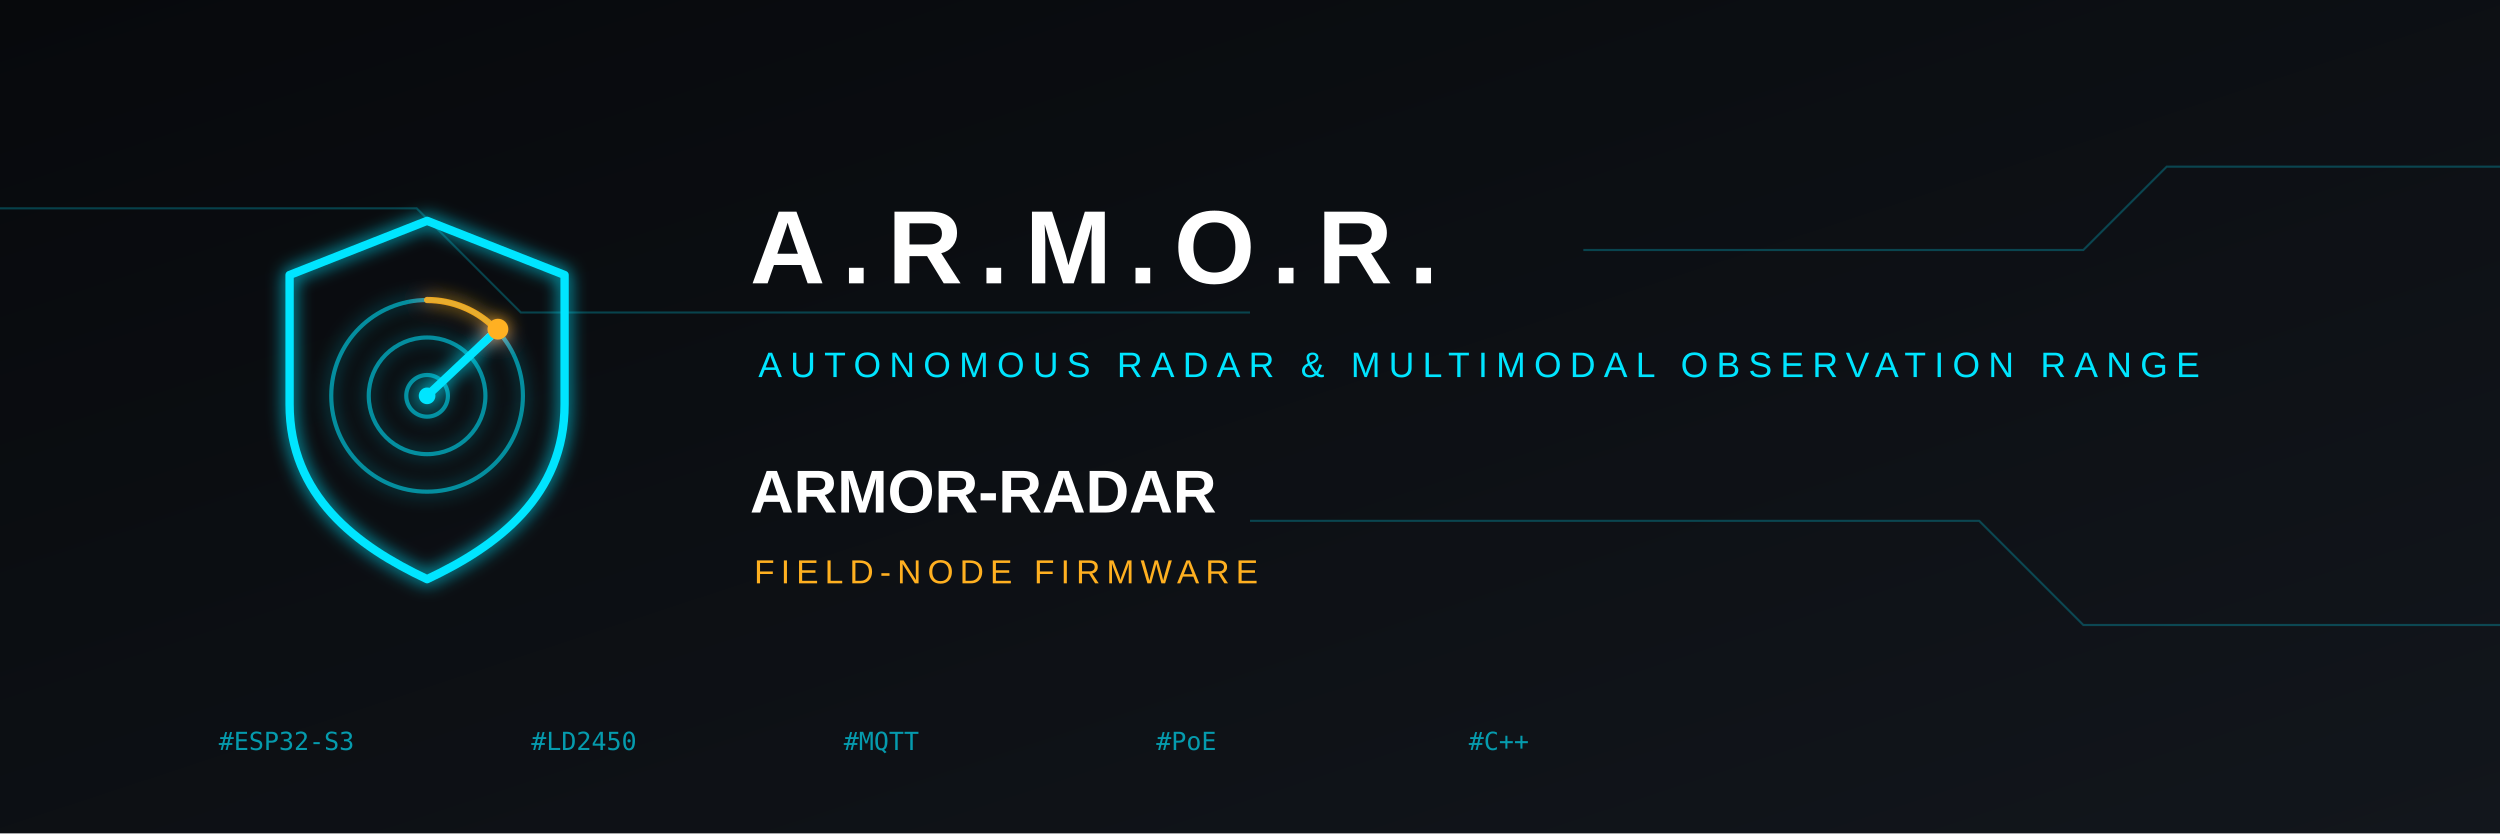
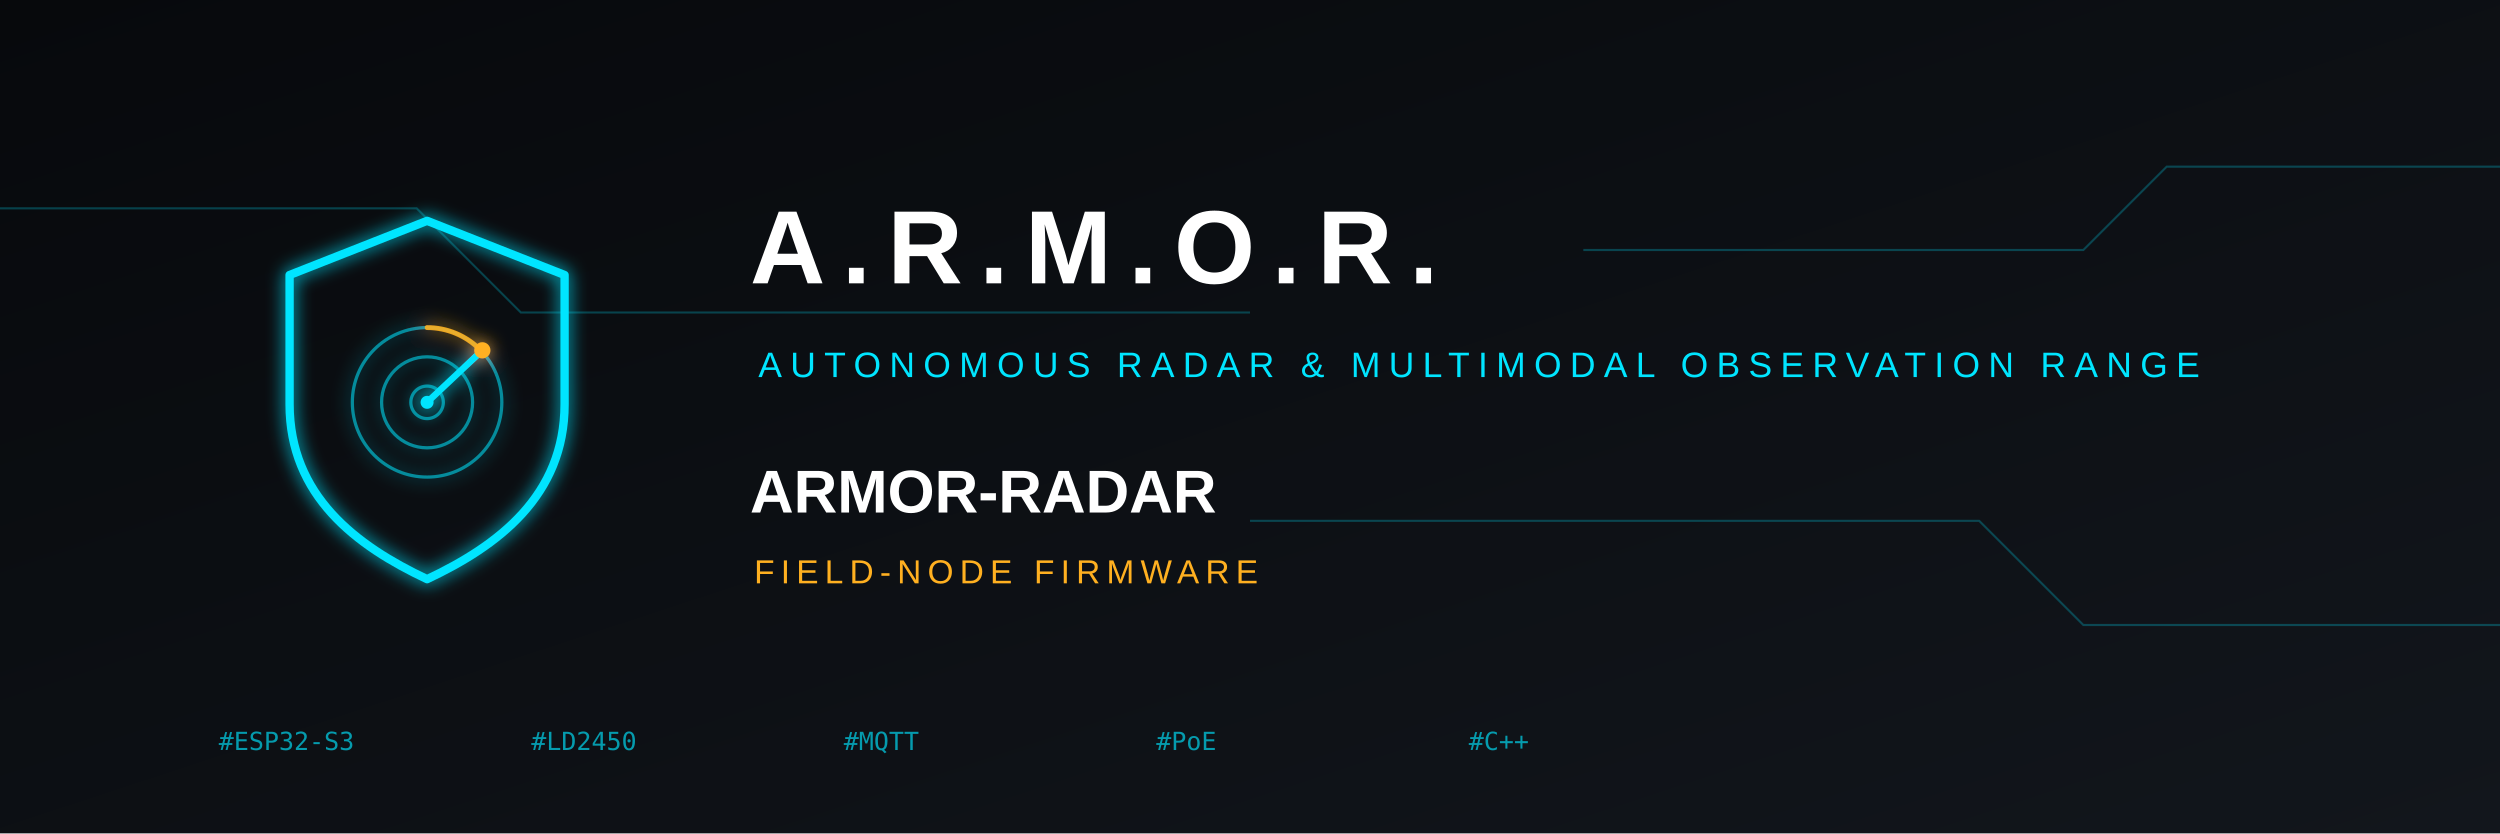
<svg xmlns="http://www.w3.org/2000/svg" viewBox="0 0 1200 400" role="img" aria-labelledby="title desc">
  <defs>
    <linearGradient id="bg" x1="0%" y1="0%" x2="100%" y2="100%">
      <stop stop-color="#07090C" />
      <stop offset="1" stop-color="#12161C" />
    </linearGradient>
    <filter id="g">
      <feGaussianBlur stdDeviation="4" result="b" />
      <feMerge>
        <feMergeNode in="b" />
        <feMergeNode in="SourceGraphic" />
      </feMerge>
    </filter>
  </defs>
  <rect width="1200" height="400" fill="url(#bg)" />
  <g fill="none" stroke="#00E5FF" stroke-width="1" opacity=".25">
    <path d="M0 100H200L250 150H600" />
    <path d="M1200 300H1000L950 250H600" />
    <path d="M1200 80H1040L1000 120H760" />
  </g>
  <g transform="translate(205 190)">
-     <g transform="scale(1.0)" filter="url(#g)" fill="none" stroke="#00E5FF" stroke-width="4" stroke-linejoin="round" stroke-linecap="round">
+     <g transform="scale(1.0)" filter="url(#g)" fill="none" stroke-linecap="round" stroke-linejoin="round" stroke="#00E5FF" stroke-width="4">
      <path d="M0,-84 L66,-58 V4 C66,48 34,72 0,88 C-34,72 -66,48 -66,4 V-58 Z" />
-       <circle r="46" stroke-width="2" opacity=".55" />
-       <circle r="28" stroke-width="2" opacity=".55" />
-       <circle r="10" stroke-width="2" opacity=".55" />
-       <path d="M0,0 L34,-32" stroke-width="4" />
-       <path d="M0,-46 A46,46 0 0 1 32.5,-32.5" stroke="#FFB020" stroke-width="3" opacity=".9" />
-       <circle cx="34" cy="-32" r="5" fill="#FFB020" stroke="none" />
-       <circle r="4" fill="#00E5FF" stroke="none" />
+       <g transform="scale(.78) translate(0 4)" stroke-width="4">
+         <circle r="46" stroke-width="2" opacity=".55" />
+         <circle r="28" stroke-width="2" opacity=".55" />
+         <circle r="10" stroke-width="2" opacity=".55" />
+         <path d="M0,0 L34,-32" stroke-width="4" />
+         <path d="M0,-46 A46,46 0 0 1 32.5,-32.5" stroke="#FFB020" stroke-width="3" opacity=".9" />
+         <circle cx="34" cy="-32" r="5" fill="#FFB020" stroke="none" />
+         <circle r="4" fill="#00E5FF" stroke="none" />
+       </g>
    </g>
  </g>
  <text x="360" y="136" font-family="Arial,sans-serif" font-size="50" font-weight="bold" fill="#FFF" letter-spacing="8">A.R.M.O.R.</text>
  <text x="364" y="181" font-family="Arial,sans-serif" font-size="17" fill="#00E5FF" letter-spacing="4">AUTONOMOUS RADAR &amp; MULTIMODAL OBSERVATION RANGE</text>
  <text x="360" y="246" font-family="Arial,sans-serif" font-size="29" font-weight="bold" fill="#FFF">ARMOR-RADAR</text>
  <text x="362" y="280" font-family="Arial,sans-serif" font-size="16" fill="#FFB020" letter-spacing="3">FIELD-NODE FIRMWARE</text>
  <g font-family="monospace" font-size="12" fill="#00E5FF" opacity=".65">
    <text x="105" y="360">#ESP32-S3</text>
    <text x="255" y="360">#LD2450</text>
    <text x="405" y="360">#MQTT</text>
    <text x="555" y="360">#PoE</text>
    <text x="705" y="360">#C++</text>
  </g>
</svg>
